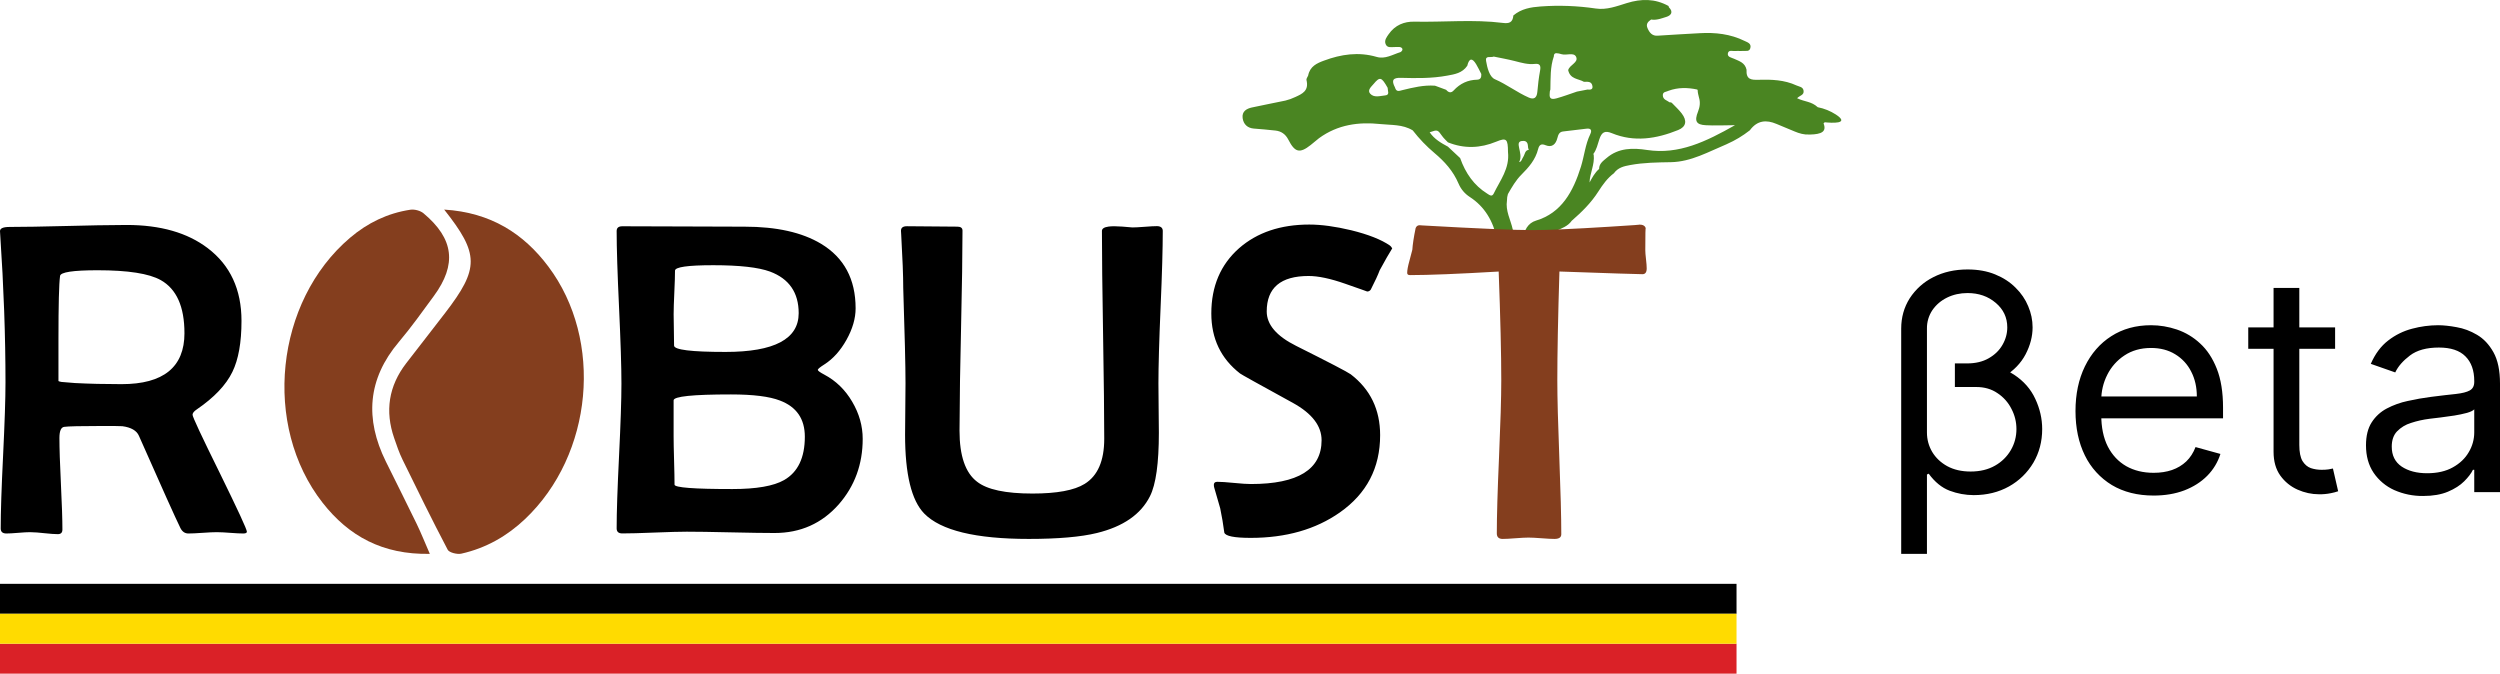
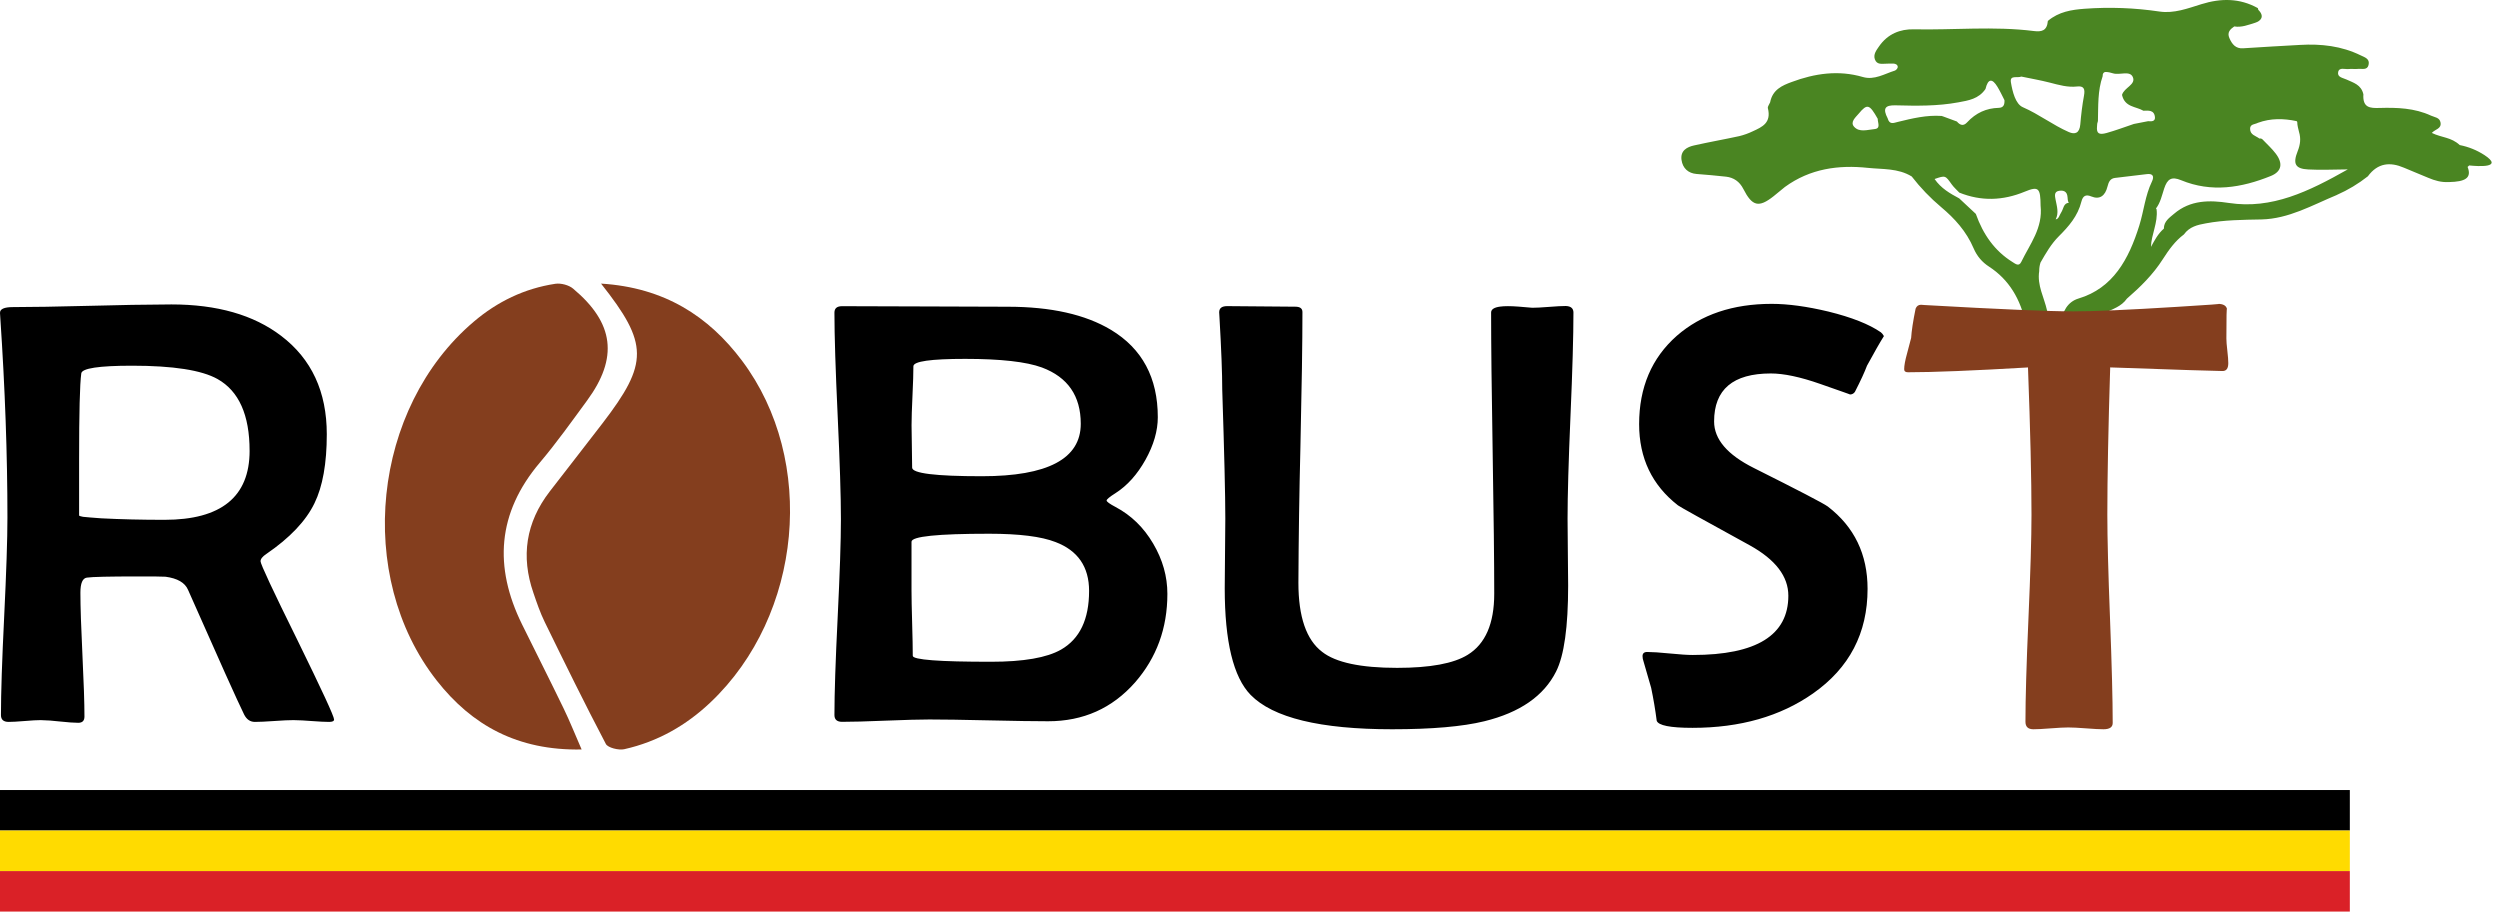
- <svg xmlns="http://www.w3.org/2000/svg" width="167" height="45" fill="none">
-   <path d="M116 39H0v2h116v-2Z" fill="#000" />
-   <path d="M122.636 7.65a3.45 3.45 0 0 0-1.209-.488c-.436-.4-.869-.353-1.38-.6.17-.19.486-.2.43-.516-.044-.249-.293-.256-.468-.337-.815-.378-1.679-.405-2.542-.38-.464.013-.84.001-.798-.674-.108-.48-.497-.572-.835-.73-.177-.082-.461-.11-.411-.365.05-.256.334-.13.516-.152.156-.017.315.011.471-.007.184-.02.444.08.513-.189.08-.313-.191-.383-.381-.476-.955-.47-1.963-.578-2.994-.519-.939.056-1.88.101-2.818.167-.361.026-.545-.198-.677-.506-.123-.283.046-.44.242-.573.359.062.697-.08 1.028-.18.277-.086.491-.31.159-.639a.606.606 0 0 0-.024-.086c-.905-.5-1.824-.492-2.789-.193-.67.207-1.347.47-2.069.362a16.74 16.74 0 0 0-3.688-.137c-.64.047-1.282.146-1.819.601-.041.496-.313.546-.7.498-1.97-.247-3.95-.042-5.925-.084-.654-.014-1.28.22-1.709.843-.127.186-.296.393-.204.644.102.276.355.21.566.21.117 0 .235-.014.351-.005.098.007.21.05.211.17.002.06-.082.157-.142.176-.517.16-1.012.483-1.583.316-1.199-.35-2.373-.18-3.52.25-.454.168-.935.371-1.055 1-.039.096-.13.21-.112.287.183.73-.286.932-.74 1.141a3.388 3.388 0 0 1-.667.24c-.746.163-1.497.294-2.24.461-.34.076-.679.252-.616.712.058.42.338.663.742.696.487.04.975.078 1.46.134.371.043.664.238.851.607.436.855.76.935 1.486.363.19-.15.376-.308.565-.462 1.252-.912 2.656-1.096 4.098-.943.724.077 1.487.01 2.162.424a9.859 9.859 0 0 0 1.455 1.515c.664.558 1.243 1.19 1.605 2.041.161.377.42.678.752.892.99.642 1.565 1.608 1.817 2.827.363.005.725.011 1.089.014.162-.236.009-.454-.038-.675-.14-.643-.496-1.234-.386-1.94a1.349 1.349 0 0 1 .063-.422c.265-.463.529-.925.905-1.299.483-.482.935-.99 1.116-1.716.073-.286.221-.362.488-.25.416.171.686-.032.798-.488.057-.227.134-.399.373-.427.526-.059 1.051-.126 1.575-.188.282-.035.378.1.243.375-.329.68-.397 1.447-.619 2.16-.522 1.676-1.301 3.097-3.001 3.606-.534.16-.812.645-.872 1.261.452-.002.903-.006 1.355-.007.173-.366.529-.404.82-.548.386-.19.809-.306 1.086-.7.661-.575 1.286-1.183 1.774-1.95.293-.459.609-.899 1.039-1.219.277-.386.679-.473 1.082-.547.909-.169 1.826-.176 2.742-.193 1.346-.028 2.512-.705 3.727-1.209v-.002a7.08 7.08 0 0 0 1.53-.919c.491-.668 1.1-.715 1.78-.425.4.173.806.33 1.204.501.315.136.658.228.974.207l.047.002c.79-.016 1.138-.195.918-.748.025-.026.053-.048.08-.073.416.044 1.741.138.743-.518ZM87.529 5.08c0-.004 0-.008 0 0Zm0 0c0-.006 0-.002 0 0Zm.005 0c.005.006.008.013 0 0Zm0 0c.013.024.008.011 0 0Zm5 1.293c-.34.031-.746.177-1.007-.117-.209-.234.082-.469.228-.645.422-.507.531-.47.94.254v.004c-.003.191.163.476-.162.504Zm1.146-.353c-.203.05-.4.148-.493-.17h.004-.002c-.266-.506-.126-.665.39-.65 1.031.027 2.065.043 3.091-.147.501-.092 1.008-.167 1.344-.66.126-.527.336-.529.592-.105.128.21.232.437.345.656.011.22-.043.372-.28.38-.608.013-1.132.246-1.568.72-.175.192-.346.14-.5-.045-.238-.089-.477-.176-.715-.264l.008.005c-.016-.007-.03-.01-.047-.016-.738-.052-1.454.12-2.169.296Zm6.102 6.906c-.12.247-.283.104-.444.003-.869-.542-1.442-1.356-1.8-2.369l-.819-.765c-.453-.242-.897-.494-1.218-.958.533-.185.53-.18.845.264.107.151.25.271.375.407 1.084.436 2.151.401 3.234-.047.685-.284.773-.174.779.69.12 1.108-.527 1.895-.952 2.775Zm1.969-2.439c-.084.12-.115.33-.271.342.164-.322.057-.643-.005-.967-.036-.19-.086-.403.175-.443.211-.03.392.02.414.31.006.085.011.17.042.25a.134.134 0 0 0 .026.031c-.273.016-.265.306-.381.477Zm1.125-5.76c-.086.465-.142.94-.182 1.415-.038.434-.262.51-.567.377-.784-.343-1.476-.883-2.268-1.226-.364-.156-.513-.768-.59-1.227-.063-.378.304-.199.516-.286.45.094.935.178 1.41.3.441.114.878.241 1.335.19.327-.037.412.103.346.456Zm3.167 1.255-.704.137c-.45.151-.895.32-1.35.447-.372.102-.502.024-.469-.322a.722.722 0 0 1 .045-.27c.019-.745-.018-1.495.232-2.209-.005-.127.05-.216.163-.212.115.003.233.03.344.066.332.106.832-.153.982.182.168.381-.428.517-.532.884v.001c.138.612.678.562 1.056.78.244-.006.533-.05.57.321.017.217-.183.21-.337.195Zm8.634 3.707c0-.002 0-.002 0 0Zm0 0c.001 0 .001 0 0 0Zm-4.649.33c-.935-.143-1.898-.158-2.709.537-.219.188-.502.37-.499.73-.291.25-.469.595-.637.903.012-.609.354-1.193.277-1.855a.283.283 0 0 0-.03-.042c.222-.287.293-.65.406-.989.157-.473.365-.602.837-.406 1.491.616 2.975.378 4.427-.21.537-.217.614-.62.238-1.11-.189-.248-.42-.455-.633-.679a.169.169 0 0 0-.17-.059c-.179-.139-.456-.174-.459-.48-.003-.245.244-.216.387-.297.63-.23 1.267-.219 1.911-.082l.031.04-.001.01c.003.167.05.325.088.485.099.324.061.626-.065.943-.255.636-.116.874.518.907.601.032 1.206.006 1.955-.003-1.933 1.092-3.748 1.98-5.872 1.657Z" fill="#4A8522" />
-   <path d="M110 17.928c0 .258-.094.388-.282.388-.293 0-2.143-.059-5.548-.179-.094 3.028-.141 5.453-.141 7.28 0 1.14.045 2.852.133 5.135.087 2.282.132 3.993.132 5.136 0 .21-.151.312-.455.312-.188 0-.476-.014-.863-.045-.386-.03-.679-.044-.878-.044-.188 0-.476.014-.861.044-.386.031-.673.045-.86.045-.261 0-.39-.124-.39-.37 0-1.132.048-2.832.148-5.099.098-2.266.15-3.97.15-5.113 0-1.766-.058-4.192-.173-7.279-2.696.158-4.67.238-5.924.238-.126 0-.188-.049-.188-.149 0-.178.047-.436.141-.773l.203-.773c.021-.347.094-.828.22-1.445.051-.129.141-.192.267-.192l.188.014c3.698.21 6.137.312 7.319.312 1.044 0 2.751-.075 5.124-.223 1.619-.099 2.292-.148 2.021-.148.271 0 .423.09.455.268-.021-.11-.032.371-.032 1.445 0 .13.015.33.047.602.032.268.047.475.047.613Z" fill="#843E1E" />
-   <path d="M116 43H0v2h116v-2Z" fill="#DA2127" />
-   <path d="M28.712 36.998c-3.157.062-5.416-1.19-7.154-3.405-4.048-5.16-3.185-13.459 1.833-17.716 1.156-.982 2.494-1.637 4.025-1.868.276-.04.665.062.876.24 2.032 1.701 2.238 3.413.687 5.527-.759 1.033-1.502 2.081-2.33 3.06-2.109 2.493-2.273 5.154-.879 7.985.681 1.383 1.38 2.76 2.05 4.145.306.628.562 1.277.892 2.032Z" fill="#843E1E" />
-   <path d="M116 41H0v2h116v-2Z" fill="#FFDB00" />
-   <path d="M16.491 35.52c0 .077-.08.117-.243.117-.193 0-.487-.014-.882-.044a12.74 12.74 0 0 0-.88-.044c-.215 0-.532.014-.952.044-.42.03-.738.044-.95.044-.234 0-.41-.122-.533-.365-.326-.664-1.249-2.716-2.77-6.158-.15-.35-.523-.566-1.11-.644-.133-.01-.593-.014-1.386-.014-1.4 0-2.232.02-2.496.058-.214.03-.32.277-.32.746 0 .682.034 1.705.1 3.065.066 1.36.1 2.377.1 3.05 0 .204-.102.306-.305.306-.204 0-.51-.022-.922-.066a9.513 9.513 0 0 0-.935-.066c-.172 0-.436.014-.79.044-.356.03-.619.044-.79.044-.254 0-.38-.112-.38-.337 0-1.083.053-2.708.16-4.878.105-2.169.16-3.796.16-4.877 0-3.08-.118-6.367-.352-9.859L0 15.453c-.01-.196.204-.293.64-.293.873 0 2.178-.022 3.92-.066a169.4 169.4 0 0 1 3.901-.066c2.254 0 4.06.516 5.418 1.551 1.502 1.141 2.253 2.76 2.253 4.856 0 1.444-.203 2.58-.608 3.408-.425.877-1.218 1.711-2.373 2.501-.193.127-.289.25-.289.364 0 .138.606 1.434 1.82 3.891 1.203 2.457 1.81 3.763 1.81 3.92Zm-4.17-13.269c0-1.765-.527-2.946-1.583-3.54-.783-.439-2.187-.658-4.216-.658-1.644 0-2.482.128-2.51.381-.072.526-.107 1.936-.107 4.227v2.794c.031.02.096.04.197.058.183.02.482.044.9.074.963.05 2.003.074 3.12.074 2.798 0 4.2-1.137 4.2-3.41Zm45.307 7.065c0 1.697-.533 3.154-1.597 4.373-1.127 1.278-2.556 1.916-4.293 1.916-.649 0-1.627-.014-2.93-.044-1.303-.03-2.28-.044-2.929-.044-.477 0-1.195.02-2.154.058-.958.04-1.676.058-2.154.058-.253 0-.379-.112-.379-.337 0-1.073.054-2.684.16-4.834.105-2.149.16-3.76.16-4.833 0-1.13-.055-2.83-.16-5.097-.106-2.268-.16-3.967-.16-5.097 0-.216.126-.32.38-.32.902 0 2.261.003 4.08.013 1.814.01 3.18.014 4.092.014 2.131 0 3.83.38 5.098 1.14 1.542.927 2.313 2.365 2.313 4.315 0 .672-.203 1.372-.608 2.1-.406.726-.898 1.275-1.477 1.645-.294.186-.442.308-.442.365 0 .058.148.166.442.321.772.41 1.39 1.011 1.857 1.807.47.798.701 1.623.701 2.481Zm-4.276-8.395c0-1.376-.639-2.302-1.917-2.78-.772-.283-2.035-.425-3.788-.425-1.706 0-2.557.122-2.557.365 0 .321-.014.804-.045 1.448-.03.644-.046 1.13-.046 1.463 0 .226.004.571.015 1.04.01.468.014.82.014 1.052 0 .283 1.147.425 3.44.425 3.256 0 4.884-.862 4.884-2.588Zm.411 8.25c0-1.19-.554-1.995-1.66-2.414-.699-.273-1.79-.409-3.272-.409-2.556 0-3.834.132-3.834.395v2.4c0 .35.01.887.031 1.608.021.722.031 1.263.031 1.624 0 .097.324.171.973.22.65.05 1.615.073 2.893.073 1.603 0 2.755-.2 3.454-.6.923-.529 1.384-1.494 1.384-2.898Zm23.91-13.736c0 1.13-.047 2.825-.145 5.083-.097 2.257-.145 3.952-.145 5.083 0 .371.004.923.014 1.661.011.736.015 1.284.015 1.645 0 2.038-.197 3.452-.594 4.241-.607 1.21-1.79 2.028-3.545 2.457-1.075.263-2.594.395-4.55.395-3.553 0-5.88-.566-6.986-1.697-.853-.877-1.278-2.632-1.278-5.266 0-.32.004-.866.014-1.632.01-.765.015-1.368.015-1.806 0-1.15-.052-3.273-.152-6.364 0-.799-.046-1.994-.137-3.583a3.27 3.27 0 0 1-.014-.233c0-.206.13-.307.396-.307.415 0 .98.004 1.69.014.82.01 1.38.014 1.673.014.233 0 .351.087.351.263 0 1.481-.033 3.711-.1 6.684a330.013 330.013 0 0 0-.099 6.684c0 1.677.39 2.814 1.172 3.408.67.527 1.903.79 3.7.79 1.632 0 2.794-.215 3.485-.644.874-.537 1.31-1.542 1.31-3.013 0-1.542-.026-3.855-.077-6.942-.052-3.087-.077-5.4-.077-6.94 0-.157.147-.255.442-.294.213-.03.516-.03.913 0 .466.04.691.057.67.057.182 0 .458-.014.83-.043.37-.03.647-.044.83-.044.253.008.38.115.38.33ZM93 16.591c-.203.321-.48.81-.836 1.462-.112.303-.309.732-.594 1.288a.282.282 0 0 1-.242.132c.01 0-.48-.174-1.469-.519-.99-.347-1.803-.518-2.442-.518-1.868 0-2.8.79-2.8 2.37 0 .876.652 1.642 1.961 2.296 2.202 1.103 3.42 1.735 3.652 1.902 1.31 1.005 1.963 2.36 1.963 4.066 0 2.186-.899 3.905-2.693 5.163-1.614 1.131-3.598 1.697-5.95 1.697-1.096 0-1.686-.117-1.766-.35a21.542 21.542 0 0 0-.274-1.624 90.761 90.761 0 0 0-.38-1.316.757.757 0 0 1-.046-.249c0-.136.077-.206.23-.206.241 0 .615.024 1.117.074.502.05.88.074 1.133.074 3.145 0 4.718-.975 4.718-2.926 0-.955-.635-1.784-1.903-2.486-2.313-1.268-3.496-1.927-3.546-1.974-1.278-.995-1.917-2.33-1.917-4.009 0-1.814.62-3.266 1.857-4.359C83.981 15.526 85.543 15 87.46 15c.811 0 1.745.128 2.801.381 1.148.283 2.01.624 2.588 1.023.05.036.1.1.151.187Z" fill="#000" />
-   <path d="M29.671 14c3.125.193 5.314 1.614 6.956 3.802 3.705 4.931 2.985 12.571-1.553 16.87-1.188 1.126-2.596 1.941-4.26 2.313-.273.061-.809-.073-.906-.26-1.045-1.989-2.033-4.004-3.017-6.018-.228-.466-.395-.958-.562-1.448-.617-1.787-.377-3.462.812-5.002.866-1.123 1.741-2.238 2.605-3.365 2.273-2.964 2.276-3.922-.075-6.892Z" fill="#843E1E" />
-   <path d="M130.586 24.39h1.458c1.021 0 1.852.213 2.493.638.647.425 1.121.965 1.422 1.62.306.654.459 1.325.459 2.013 0 .83-.197 1.58-.59 2.25a4.351 4.351 0 0 1-1.626 1.583c-.69.386-1.477.58-2.362.58a4.59 4.59 0 0 1-1.603-.294c-.525-.2-.992-.58-1.4-1.139l-.117.057V28.89c0 .468.117.9.35 1.297.238.396.574.714 1.006.953.438.238.958.358 1.56.358.632 0 1.176-.132 1.633-.394a2.805 2.805 0 0 0 1.057-1.04c.248-.429.372-.897.372-1.403 0-.478-.112-.93-.335-1.354a2.708 2.708 0 0 0-.934-1.046c-.398-.273-.869-.409-1.414-.409h-1.429v-1.461Zm.846-6.39c.695 0 1.31.11 1.844.33.54.22.994.515 1.364.888.374.368.656.78.845 1.24.195.458.292.928.292 1.41 0 .603-.156 1.202-.467 1.799-.311.592-.787 1.087-1.429 1.483-.641.392-1.458.588-2.449.588h-.846v-1.462h.817c.564 0 1.045-.115 1.443-.344.404-.23.71-.528.919-.895.214-.368.321-.758.321-1.168 0-.66-.258-1.206-.773-1.64-.51-.435-1.137-.653-1.881-.653-.496 0-.95.1-1.363.301-.408.2-.736.48-.984.838a2.155 2.155 0 0 0-.365 1.24V37H127V21.955c0-.755.19-1.43.569-2.028a4.025 4.025 0 0 1 1.574-1.411c.671-.344 1.434-.516 2.289-.516ZM143.863 33.103c-1.079 0-2.01-.235-2.792-.703a4.741 4.741 0 0 1-1.801-1.977c-.418-.85-.627-1.839-.627-2.966 0-1.127.209-2.12.627-2.98.423-.865 1.011-1.538 1.764-2.02.758-.488 1.643-.732 2.654-.732.583 0 1.159.096 1.727.287a4.288 4.288 0 0 1 1.553.931c.467.425.838.99 1.115 1.691.277.702.416 1.567.416 2.594v.716h-8.631v-1.461h6.881c0-.621-.126-1.175-.379-1.663a2.817 2.817 0 0 0-1.064-1.153c-.457-.282-.996-.423-1.618-.423-.685 0-1.278.168-1.779.502a3.31 3.31 0 0 0-1.144 1.29 3.726 3.726 0 0 0-.401 1.705v.974c0 .831.145 1.535.437 2.113.297.574.707 1.01 1.232 1.312.525.296 1.135.444 1.83.444.452 0 .86-.062 1.224-.187.37-.128.688-.32.955-.573.268-.258.474-.578.62-.96l1.662.459a3.61 3.61 0 0 1-.882 1.461c-.413.416-.923.74-1.531.975-.607.229-1.29.344-2.048.344ZM155.985 21.869v1.433h-5.802v-1.433h5.802Zm-4.111-2.637h1.72v10.489c0 .478.071.836.212 1.075.146.234.33.391.554.473.228.076.469.114.721.114.19 0 .346-.01.467-.029l.292-.057.349 1.519a3.502 3.502 0 0 1-.488.129 3.653 3.653 0 0 1-.794.072c-.486 0-.963-.103-1.429-.309a2.825 2.825 0 0 1-1.152-.938c-.301-.42-.452-.95-.452-1.59V19.232ZM161.868 33.131a4.623 4.623 0 0 1-1.932-.394 3.3 3.3 0 0 1-1.377-1.153c-.341-.507-.511-1.118-.511-1.834 0-.63.127-1.142.379-1.534a2.66 2.66 0 0 1 1.014-.93 5.371 5.371 0 0 1 1.399-.502 17.292 17.292 0 0 1 1.553-.273c.68-.086 1.232-.15 1.655-.193.427-.048.738-.127.933-.237.199-.11.299-.3.299-.573v-.057c0-.707-.197-1.256-.591-1.648-.389-.392-.979-.587-1.771-.587-.821 0-1.465.176-1.932.53-.466.353-.795.73-.984 1.132l-1.633-.573c.292-.669.68-1.19 1.166-1.562a4.405 4.405 0 0 1 1.604-.788 6.766 6.766 0 0 1 1.72-.23c.36 0 .773.043 1.24.13.471.08.926.25 1.363.508.442.258.809.647 1.101 1.168.291.52.437 1.218.437 2.092v7.25h-1.72v-1.49h-.088c-.116.239-.311.495-.583.767-.272.272-.634.504-1.086.695-.452.19-1.004.286-1.655.286Zm.263-1.519c.68 0 1.253-.131 1.72-.394.471-.262.826-.602 1.064-1.017a2.56 2.56 0 0 0 .365-1.311v-1.548c-.073.086-.234.165-.481.237a8.215 8.215 0 0 1-.846.179c-.316.048-.625.09-.926.129-.296.033-.537.062-.722.086-.447.057-.865.15-1.253.28a2.165 2.165 0 0 0-.933.565c-.234.249-.35.588-.35 1.018 0 .587.221 1.031.663 1.332.447.296 1.013.444 1.699.444Z" fill="#000" />
+ <svg xmlns="http://www.w3.org/2000/svg" fill="none" viewBox="0 0 123.413 45.502" style="max-height: 500px" width="123.413" height="45.502">
+   <path fill="#000" d="M116 39H0v2h116v-2Z" />
+   <path fill="#4A8522" d="M122.636 7.65a3.45 3.45 0 0 0-1.209-.488c-.436-.4-.869-.353-1.38-.6.17-.19.486-.2.43-.516-.044-.249-.293-.256-.468-.337-.815-.378-1.679-.405-2.542-.38-.464.013-.84.001-.798-.674-.108-.48-.497-.572-.835-.73-.177-.082-.461-.11-.411-.365.05-.256.334-.13.516-.152.156-.017.315.011.471-.007.184-.02.444.08.513-.189.08-.313-.191-.383-.381-.476-.955-.47-1.963-.578-2.994-.519-.939.056-1.88.101-2.818.167-.361.026-.545-.198-.677-.506-.123-.283.046-.44.242-.573.359.062.697-.08 1.028-.18.277-.086.491-.31.159-.639a.606.606 0 0 0-.024-.086c-.905-.5-1.824-.492-2.789-.193-.67.207-1.347.47-2.069.362a16.74 16.74 0 0 0-3.688-.137c-.64.047-1.282.146-1.819.601-.041.496-.313.546-.7.498-1.97-.247-3.95-.042-5.925-.084-.654-.014-1.28.22-1.709.843-.127.186-.296.393-.204.644.102.276.355.21.566.21.117 0 .235-.014.351-.005.098.007.21.05.211.17.002.06-.082.157-.142.176-.517.16-1.012.483-1.583.316-1.199-.35-2.373-.18-3.52.25-.454.168-.935.371-1.055 1-.039.096-.13.21-.112.287.183.73-.286.932-.74 1.141a3.388 3.388 0 0 1-.667.24c-.746.163-1.497.294-2.24.461-.34.076-.679.252-.616.712.058.42.338.663.742.696.487.04.975.078 1.46.134.371.043.664.238.851.607.436.855.76.935 1.486.363.19-.15.376-.308.565-.462 1.252-.912 2.656-1.096 4.098-.943.724.077 1.487.01 2.162.424a9.859 9.859 0 0 0 1.455 1.515c.664.558 1.243 1.19 1.605 2.041.161.377.42.678.752.892.99.642 1.565 1.608 1.817 2.827.363.005.725.011 1.089.014.162-.236.009-.454-.038-.675-.14-.643-.496-1.234-.386-1.94a1.349 1.349 0 0 1 .063-.422c.265-.463.529-.925.905-1.299.483-.482.935-.99 1.116-1.716.073-.286.221-.362.488-.25.416.171.686-.032.798-.488.057-.227.134-.399.373-.427.526-.059 1.051-.126 1.575-.188.282-.035.378.1.243.375-.329.68-.397 1.447-.619 2.16-.522 1.676-1.301 3.097-3.001 3.606-.534.16-.812.645-.872 1.261.452-.002.903-.006 1.355-.007.173-.366.529-.404.82-.548.386-.19.809-.306 1.086-.7.661-.575 1.286-1.183 1.774-1.95.293-.459.609-.899 1.039-1.219.277-.386.679-.473 1.082-.547.909-.169 1.826-.176 2.742-.193 1.346-.028 2.512-.705 3.727-1.209v-.002a7.08 7.08 0 0 0 1.53-.919c.491-.668 1.1-.715 1.78-.425.4.173.806.33 1.204.501.315.136.658.228.974.207l.047.002c.79-.016 1.138-.195.918-.748.025-.026.053-.048.08-.073.416.044 1.741.138.743-.518ZM87.529 5.08c0-.004 0-.008 0 0Zm0 0c0-.006 0-.002 0 0Zm.005 0c.005.006.008.013 0 0Zm0 0c.013.024.008.011 0 0Zm5 1.293c-.34.031-.746.177-1.007-.117-.209-.234.082-.469.228-.645.422-.507.531-.47.94.254v.004c-.003.191.163.476-.162.504Zm1.146-.353c-.203.05-.4.148-.493-.17h.004-.002c-.266-.506-.126-.665.39-.65 1.031.027 2.065.043 3.091-.147.501-.092 1.008-.167 1.344-.66.126-.527.336-.529.592-.105.128.21.232.437.345.656.011.22-.043.372-.28.38-.608.013-1.132.246-1.568.72-.175.192-.346.14-.5-.045-.238-.089-.477-.176-.715-.264l.008.005c-.016-.007-.03-.01-.047-.016-.738-.052-1.454.12-2.169.296Zm6.102 6.906c-.12.247-.283.104-.444.003-.869-.542-1.442-1.356-1.8-2.369l-.819-.765c-.453-.242-.897-.494-1.218-.958.533-.185.53-.18.845.264.107.151.25.271.375.407 1.084.436 2.151.401 3.234-.047.685-.284.773-.174.779.69.12 1.108-.527 1.895-.952 2.775Zm1.969-2.439c-.084.12-.115.33-.271.342.164-.322.057-.643-.005-.967-.036-.19-.086-.403.175-.443.211-.03.392.02.414.31.006.085.011.17.042.25a.134.134 0 0 0 .026.031c-.273.016-.265.306-.381.477Zm1.125-5.76c-.086.465-.142.94-.182 1.415-.038.434-.262.51-.567.377-.784-.343-1.476-.883-2.268-1.226-.364-.156-.513-.768-.59-1.227-.063-.378.304-.199.516-.286.45.094.935.178 1.41.3.441.114.878.241 1.335.19.327-.037.412.103.346.456Zm3.167 1.255-.704.137c-.45.151-.895.32-1.35.447-.372.102-.502.024-.469-.322a.722.722 0 0 1 .045-.27c.019-.745-.018-1.495.232-2.209-.005-.127.05-.216.163-.212.115.003.233.03.344.066.332.106.832-.153.982.182.168.381-.428.517-.532.884v.001c.138.612.678.562 1.056.78.244-.006.533-.05.57.321.017.217-.183.21-.337.195Zm8.634 3.707c0-.002 0-.002 0 0Zm0 0c.001 0 .001 0 0 0Zm-4.649.33c-.935-.143-1.898-.158-2.709.537-.219.188-.502.37-.499.73-.291.25-.469.595-.637.903.012-.609.354-1.193.277-1.855a.283.283 0 0 0-.03-.042c.222-.287.293-.65.406-.989.157-.473.365-.602.837-.406 1.491.616 2.975.378 4.427-.21.537-.217.614-.62.238-1.11-.189-.248-.42-.455-.633-.679a.169.169 0 0 0-.17-.059c-.179-.139-.456-.174-.459-.48-.003-.245.244-.216.387-.297.63-.23 1.267-.219 1.911-.082l.031.04-.001.01c.003.167.05.325.088.485.099.324.061.626-.065.943-.255.636-.116.874.518.907.601.032 1.206.006 1.955-.003-1.933 1.092-3.748 1.98-5.872 1.657Z" />
+   <path fill="#843E1E" d="M110 17.928c0 .258-.094.388-.282.388-.293 0-2.143-.059-5.548-.179-.094 3.028-.141 5.453-.141 7.28 0 1.14.045 2.852.133 5.135.087 2.282.132 3.993.132 5.136 0 .21-.151.312-.455.312-.188 0-.476-.014-.863-.045-.386-.03-.679-.044-.878-.044-.188 0-.476.014-.861.044-.386.031-.673.045-.86.045-.261 0-.39-.124-.39-.37 0-1.132.048-2.832.148-5.099.098-2.266.15-3.97.15-5.113 0-1.766-.058-4.192-.173-7.279-2.696.158-4.67.238-5.924.238-.126 0-.188-.049-.188-.149 0-.178.047-.436.141-.773l.203-.773c.021-.347.094-.828.22-1.445.051-.129.141-.192.267-.192l.188.014c3.698.21 6.137.312 7.319.312 1.044 0 2.751-.075 5.124-.223 1.619-.099 2.292-.148 2.021-.148.271 0 .423.09.455.268-.021-.11-.032.371-.032 1.445 0 .13.015.33.047.602.032.268.047.475.047.613Z" />
+   <path fill="#DA2127" d="M116 43H0v2h116v-2Z" />
+   <path fill="#843E1E" d="M28.712 36.998c-3.157.062-5.416-1.19-7.154-3.405-4.048-5.16-3.185-13.459 1.833-17.716 1.156-.982 2.494-1.637 4.025-1.868.276-.04.665.062.876.24 2.032 1.701 2.238 3.413.687 5.527-.759 1.033-1.502 2.081-2.33 3.06-2.109 2.493-2.273 5.154-.879 7.985.681 1.383 1.38 2.76 2.05 4.145.306.628.562 1.277.892 2.032Z" />
+   <path fill="#FFDB00" d="M116 41H0v2h116v-2Z" />
+   <path fill="#000" d="M16.491 35.52c0 .077-.08.117-.243.117-.193 0-.487-.014-.882-.044a12.74 12.74 0 0 0-.88-.044c-.215 0-.532.014-.952.044-.42.03-.738.044-.95.044-.234 0-.41-.122-.533-.365-.326-.664-1.249-2.716-2.77-6.158-.15-.35-.523-.566-1.11-.644-.133-.01-.593-.014-1.386-.014-1.4 0-2.232.02-2.496.058-.214.03-.32.277-.32.746 0 .682.034 1.705.1 3.065.066 1.36.1 2.377.1 3.05 0 .204-.102.306-.305.306-.204 0-.51-.022-.922-.066a9.513 9.513 0 0 0-.935-.066c-.172 0-.436.014-.79.044-.356.03-.619.044-.79.044-.254 0-.38-.112-.38-.337 0-1.083.053-2.708.16-4.878.105-2.169.16-3.796.16-4.877 0-3.08-.118-6.367-.352-9.859L0 15.453c-.01-.196.204-.293.64-.293.873 0 2.178-.022 3.92-.066a169.4 169.4 0 0 1 3.901-.066c2.254 0 4.06.516 5.418 1.551 1.502 1.141 2.253 2.76 2.253 4.856 0 1.444-.203 2.58-.608 3.408-.425.877-1.218 1.711-2.373 2.501-.193.127-.289.25-.289.364 0 .138.606 1.434 1.82 3.891 1.203 2.457 1.81 3.763 1.81 3.92Zm-4.17-13.269c0-1.765-.527-2.946-1.583-3.54-.783-.439-2.187-.658-4.216-.658-1.644 0-2.482.128-2.51.381-.072.526-.107 1.936-.107 4.227v2.794c.031.02.096.04.197.058.183.02.482.044.9.074.963.05 2.003.074 3.12.074 2.798 0 4.2-1.137 4.2-3.41Zm45.307 7.065c0 1.697-.533 3.154-1.597 4.373-1.127 1.278-2.556 1.916-4.293 1.916-.649 0-1.627-.014-2.93-.044-1.303-.03-2.28-.044-2.929-.044-.477 0-1.195.02-2.154.058-.958.04-1.676.058-2.154.058-.253 0-.379-.112-.379-.337 0-1.073.054-2.684.16-4.834.105-2.149.16-3.76.16-4.833 0-1.13-.055-2.83-.16-5.097-.106-2.268-.16-3.967-.16-5.097 0-.216.126-.32.38-.32.902 0 2.261.003 4.08.013 1.814.01 3.18.014 4.092.014 2.131 0 3.83.38 5.098 1.14 1.542.927 2.313 2.365 2.313 4.315 0 .672-.203 1.372-.608 2.1-.406.726-.898 1.275-1.477 1.645-.294.186-.442.308-.442.365 0 .058.148.166.442.321.772.41 1.39 1.011 1.857 1.807.47.798.701 1.623.701 2.481Zm-4.276-8.395c0-1.376-.639-2.302-1.917-2.78-.772-.283-2.035-.425-3.788-.425-1.706 0-2.557.122-2.557.365 0 .321-.014.804-.045 1.448-.03.644-.046 1.13-.046 1.463 0 .226.004.571.015 1.04.01.468.014.82.014 1.052 0 .283 1.147.425 3.44.425 3.256 0 4.884-.862 4.884-2.588Zm.411 8.25c0-1.19-.554-1.995-1.66-2.414-.699-.273-1.79-.409-3.272-.409-2.556 0-3.834.132-3.834.395v2.4c0 .35.01.887.031 1.608.021.722.031 1.263.031 1.624 0 .097.324.171.973.22.65.05 1.615.073 2.893.073 1.603 0 2.755-.2 3.454-.6.923-.529 1.384-1.494 1.384-2.898Zm23.91-13.736c0 1.13-.047 2.825-.145 5.083-.097 2.257-.145 3.952-.145 5.083 0 .371.004.923.014 1.661.011.736.015 1.284.015 1.645 0 2.038-.197 3.452-.594 4.241-.607 1.21-1.79 2.028-3.545 2.457-1.075.263-2.594.395-4.55.395-3.553 0-5.88-.566-6.986-1.697-.853-.877-1.278-2.632-1.278-5.266 0-.32.004-.866.014-1.632.01-.765.015-1.368.015-1.806 0-1.15-.052-3.273-.152-6.364 0-.799-.046-1.994-.137-3.583a3.27 3.27 0 0 1-.014-.233c0-.206.13-.307.396-.307.415 0 .98.004 1.69.014.82.01 1.38.014 1.673.014.233 0 .351.087.351.263 0 1.481-.033 3.711-.1 6.684a330.013 330.013 0 0 0-.099 6.684c0 1.677.39 2.814 1.172 3.408.67.527 1.903.79 3.7.79 1.632 0 2.794-.215 3.485-.644.874-.537 1.31-1.542 1.31-3.013 0-1.542-.026-3.855-.077-6.942-.052-3.087-.077-5.4-.077-6.94 0-.157.147-.255.442-.294.213-.03.516-.03.913 0 .466.04.691.057.67.057.182 0 .458-.014.83-.043.37-.03.647-.044.83-.044.253.008.38.115.38.33ZM93 16.591c-.203.321-.48.81-.836 1.462-.112.303-.309.732-.594 1.288a.282.282 0 0 1-.242.132c.01 0-.48-.174-1.469-.519-.99-.347-1.803-.518-2.442-.518-1.868 0-2.8.79-2.8 2.37 0 .876.652 1.642 1.961 2.296 2.202 1.103 3.42 1.735 3.652 1.902 1.31 1.005 1.963 2.36 1.963 4.066 0 2.186-.899 3.905-2.693 5.163-1.614 1.131-3.598 1.697-5.95 1.697-1.096 0-1.686-.117-1.766-.35a21.542 21.542 0 0 0-.274-1.624 90.761 90.761 0 0 0-.38-1.316.757.757 0 0 1-.046-.249c0-.136.077-.206.23-.206.241 0 .615.024 1.117.074.502.05.88.074 1.133.074 3.145 0 4.718-.975 4.718-2.926 0-.955-.635-1.784-1.903-2.486-2.313-1.268-3.496-1.927-3.546-1.974-1.278-.995-1.917-2.33-1.917-4.009 0-1.814.62-3.266 1.857-4.359C83.981 15.526 85.543 15 87.46 15c.811 0 1.745.128 2.801.381 1.148.283 2.01.624 2.588 1.023.05.036.1.1.151.187Z" />
+   <path fill="#843E1E" d="M29.671 14c3.125.193 5.314 1.614 6.956 3.802 3.705 4.931 2.985 12.571-1.553 16.87-1.188 1.126-2.596 1.941-4.26 2.313-.273.061-.809-.073-.906-.26-1.045-1.989-2.033-4.004-3.017-6.018-.228-.466-.395-.958-.562-1.448-.617-1.787-.377-3.462.812-5.002.866-1.123 1.741-2.238 2.605-3.365 2.273-2.964 2.276-3.922-.075-6.892Z" />
+   <path fill="#000" d="M130.586 24.39h1.458c1.021 0 1.852.213 2.493.638.647.425 1.121.965 1.422 1.62.306.654.459 1.325.459 2.013 0 .83-.197 1.58-.59 2.25a4.351 4.351 0 0 1-1.626 1.583c-.69.386-1.477.58-2.362.58a4.59 4.59 0 0 1-1.603-.294c-.525-.2-.992-.58-1.4-1.139l-.117.057V28.89c0 .468.117.9.35 1.297.238.396.574.714 1.006.953.438.238.958.358 1.56.358.632 0 1.176-.132 1.633-.394a2.805 2.805 0 0 0 1.057-1.04c.248-.429.372-.897.372-1.403 0-.478-.112-.93-.335-1.354a2.708 2.708 0 0 0-.934-1.046c-.398-.273-.869-.409-1.414-.409h-1.429v-1.461Zm.846-6.39c.695 0 1.31.11 1.844.33.54.22.994.515 1.364.888.374.368.656.78.845 1.24.195.458.292.928.292 1.41 0 .603-.156 1.202-.467 1.799-.311.592-.787 1.087-1.429 1.483-.641.392-1.458.588-2.449.588h-.846v-1.462h.817c.564 0 1.045-.115 1.443-.344.404-.23.71-.528.919-.895.214-.368.321-.758.321-1.168 0-.66-.258-1.206-.773-1.64-.51-.435-1.137-.653-1.881-.653-.496 0-.95.1-1.363.301-.408.2-.736.48-.984.838a2.155 2.155 0 0 0-.365 1.24V37H127V21.955c0-.755.19-1.43.569-2.028a4.025 4.025 0 0 1 1.574-1.411c.671-.344 1.434-.516 2.289-.516ZM143.863 33.103c-1.079 0-2.01-.235-2.792-.703a4.741 4.741 0 0 1-1.801-1.977c-.418-.85-.627-1.839-.627-2.966 0-1.127.209-2.12.627-2.98.423-.865 1.011-1.538 1.764-2.02.758-.488 1.643-.732 2.654-.732.583 0 1.159.096 1.727.287a4.288 4.288 0 0 1 1.553.931c.467.425.838.99 1.115 1.691.277.702.416 1.567.416 2.594v.716h-8.631v-1.461h6.881c0-.621-.126-1.175-.379-1.663a2.817 2.817 0 0 0-1.064-1.153c-.457-.282-.996-.423-1.618-.423-.685 0-1.278.168-1.779.502a3.31 3.31 0 0 0-1.144 1.29 3.726 3.726 0 0 0-.401 1.705v.974c0 .831.145 1.535.437 2.113.297.574.707 1.01 1.232 1.312.525.296 1.135.444 1.83.444.452 0 .86-.062 1.224-.187.37-.128.688-.32.955-.573.268-.258.474-.578.62-.96l1.662.459a3.61 3.61 0 0 1-.882 1.461c-.413.416-.923.74-1.531.975-.607.229-1.29.344-2.048.344ZM155.985 21.869v1.433h-5.802v-1.433h5.802Zm-4.111-2.637h1.72v10.489c0 .478.071.836.212 1.075.146.234.33.391.554.473.228.076.469.114.721.114.19 0 .346-.01.467-.029l.292-.057.349 1.519a3.502 3.502 0 0 1-.488.129 3.653 3.653 0 0 1-.794.072c-.486 0-.963-.103-1.429-.309a2.825 2.825 0 0 1-1.152-.938c-.301-.42-.452-.95-.452-1.59V19.232ZM161.868 33.131a4.623 4.623 0 0 1-1.932-.394 3.3 3.3 0 0 1-1.377-1.153c-.341-.507-.511-1.118-.511-1.834 0-.63.127-1.142.379-1.534a2.66 2.66 0 0 1 1.014-.93 5.371 5.371 0 0 1 1.399-.502 17.292 17.292 0 0 1 1.553-.273c.68-.086 1.232-.15 1.655-.193.427-.048.738-.127.933-.237.199-.11.299-.3.299-.573v-.057c0-.707-.197-1.256-.591-1.648-.389-.392-.979-.587-1.771-.587-.821 0-1.465.176-1.932.53-.466.353-.795.73-.984 1.132l-1.633-.573c.292-.669.68-1.19 1.166-1.562a4.405 4.405 0 0 1 1.604-.788 6.766 6.766 0 0 1 1.72-.23c.36 0 .773.043 1.24.13.471.08.926.25 1.363.508.442.258.809.647 1.101 1.168.291.52.437 1.218.437 2.092v7.25h-1.72v-1.49h-.088c-.116.239-.311.495-.583.767-.272.272-.634.504-1.086.695-.452.19-1.004.286-1.655.286Zm.263-1.519c.68 0 1.253-.131 1.72-.394.471-.262.826-.602 1.064-1.017a2.56 2.56 0 0 0 .365-1.311v-1.548c-.073.086-.234.165-.481.237a8.215 8.215 0 0 1-.846.179c-.316.048-.625.09-.926.129-.296.033-.537.062-.722.086-.447.057-.865.15-1.253.28a2.165 2.165 0 0 0-.933.565c-.234.249-.35.588-.35 1.018 0 .587.221 1.031.663 1.332.447.296 1.013.444 1.699.444Z" />
</svg>
